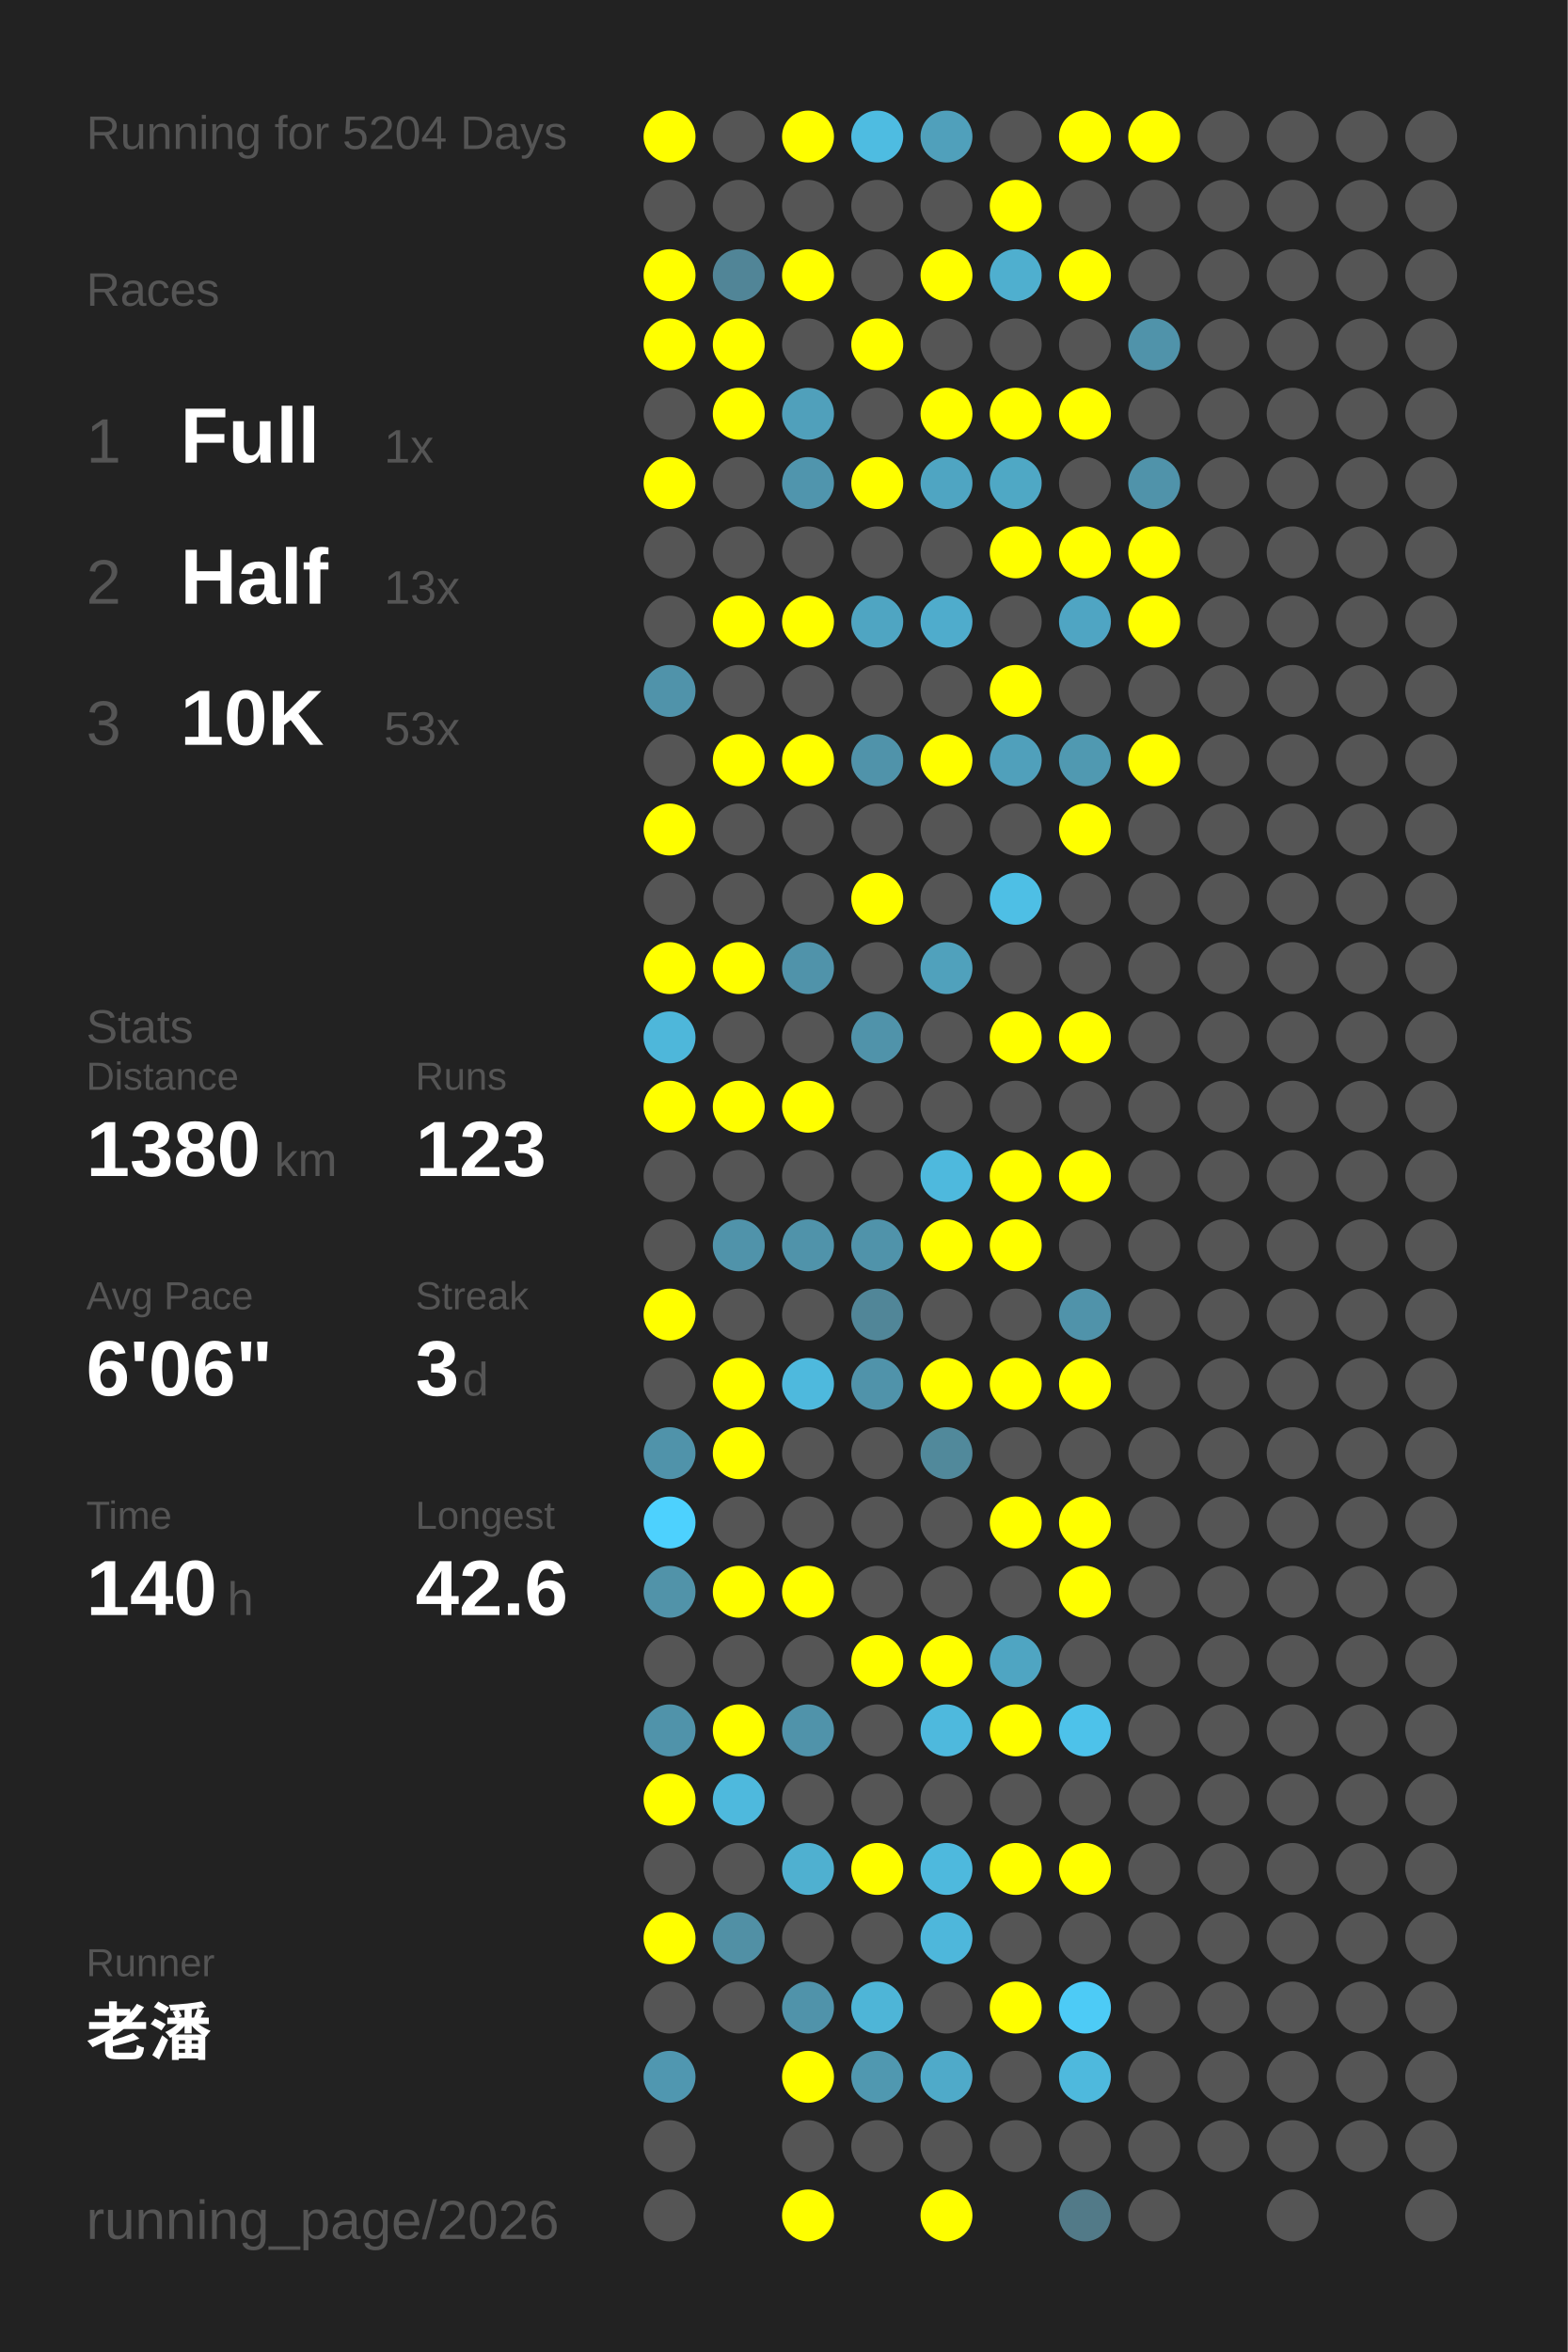
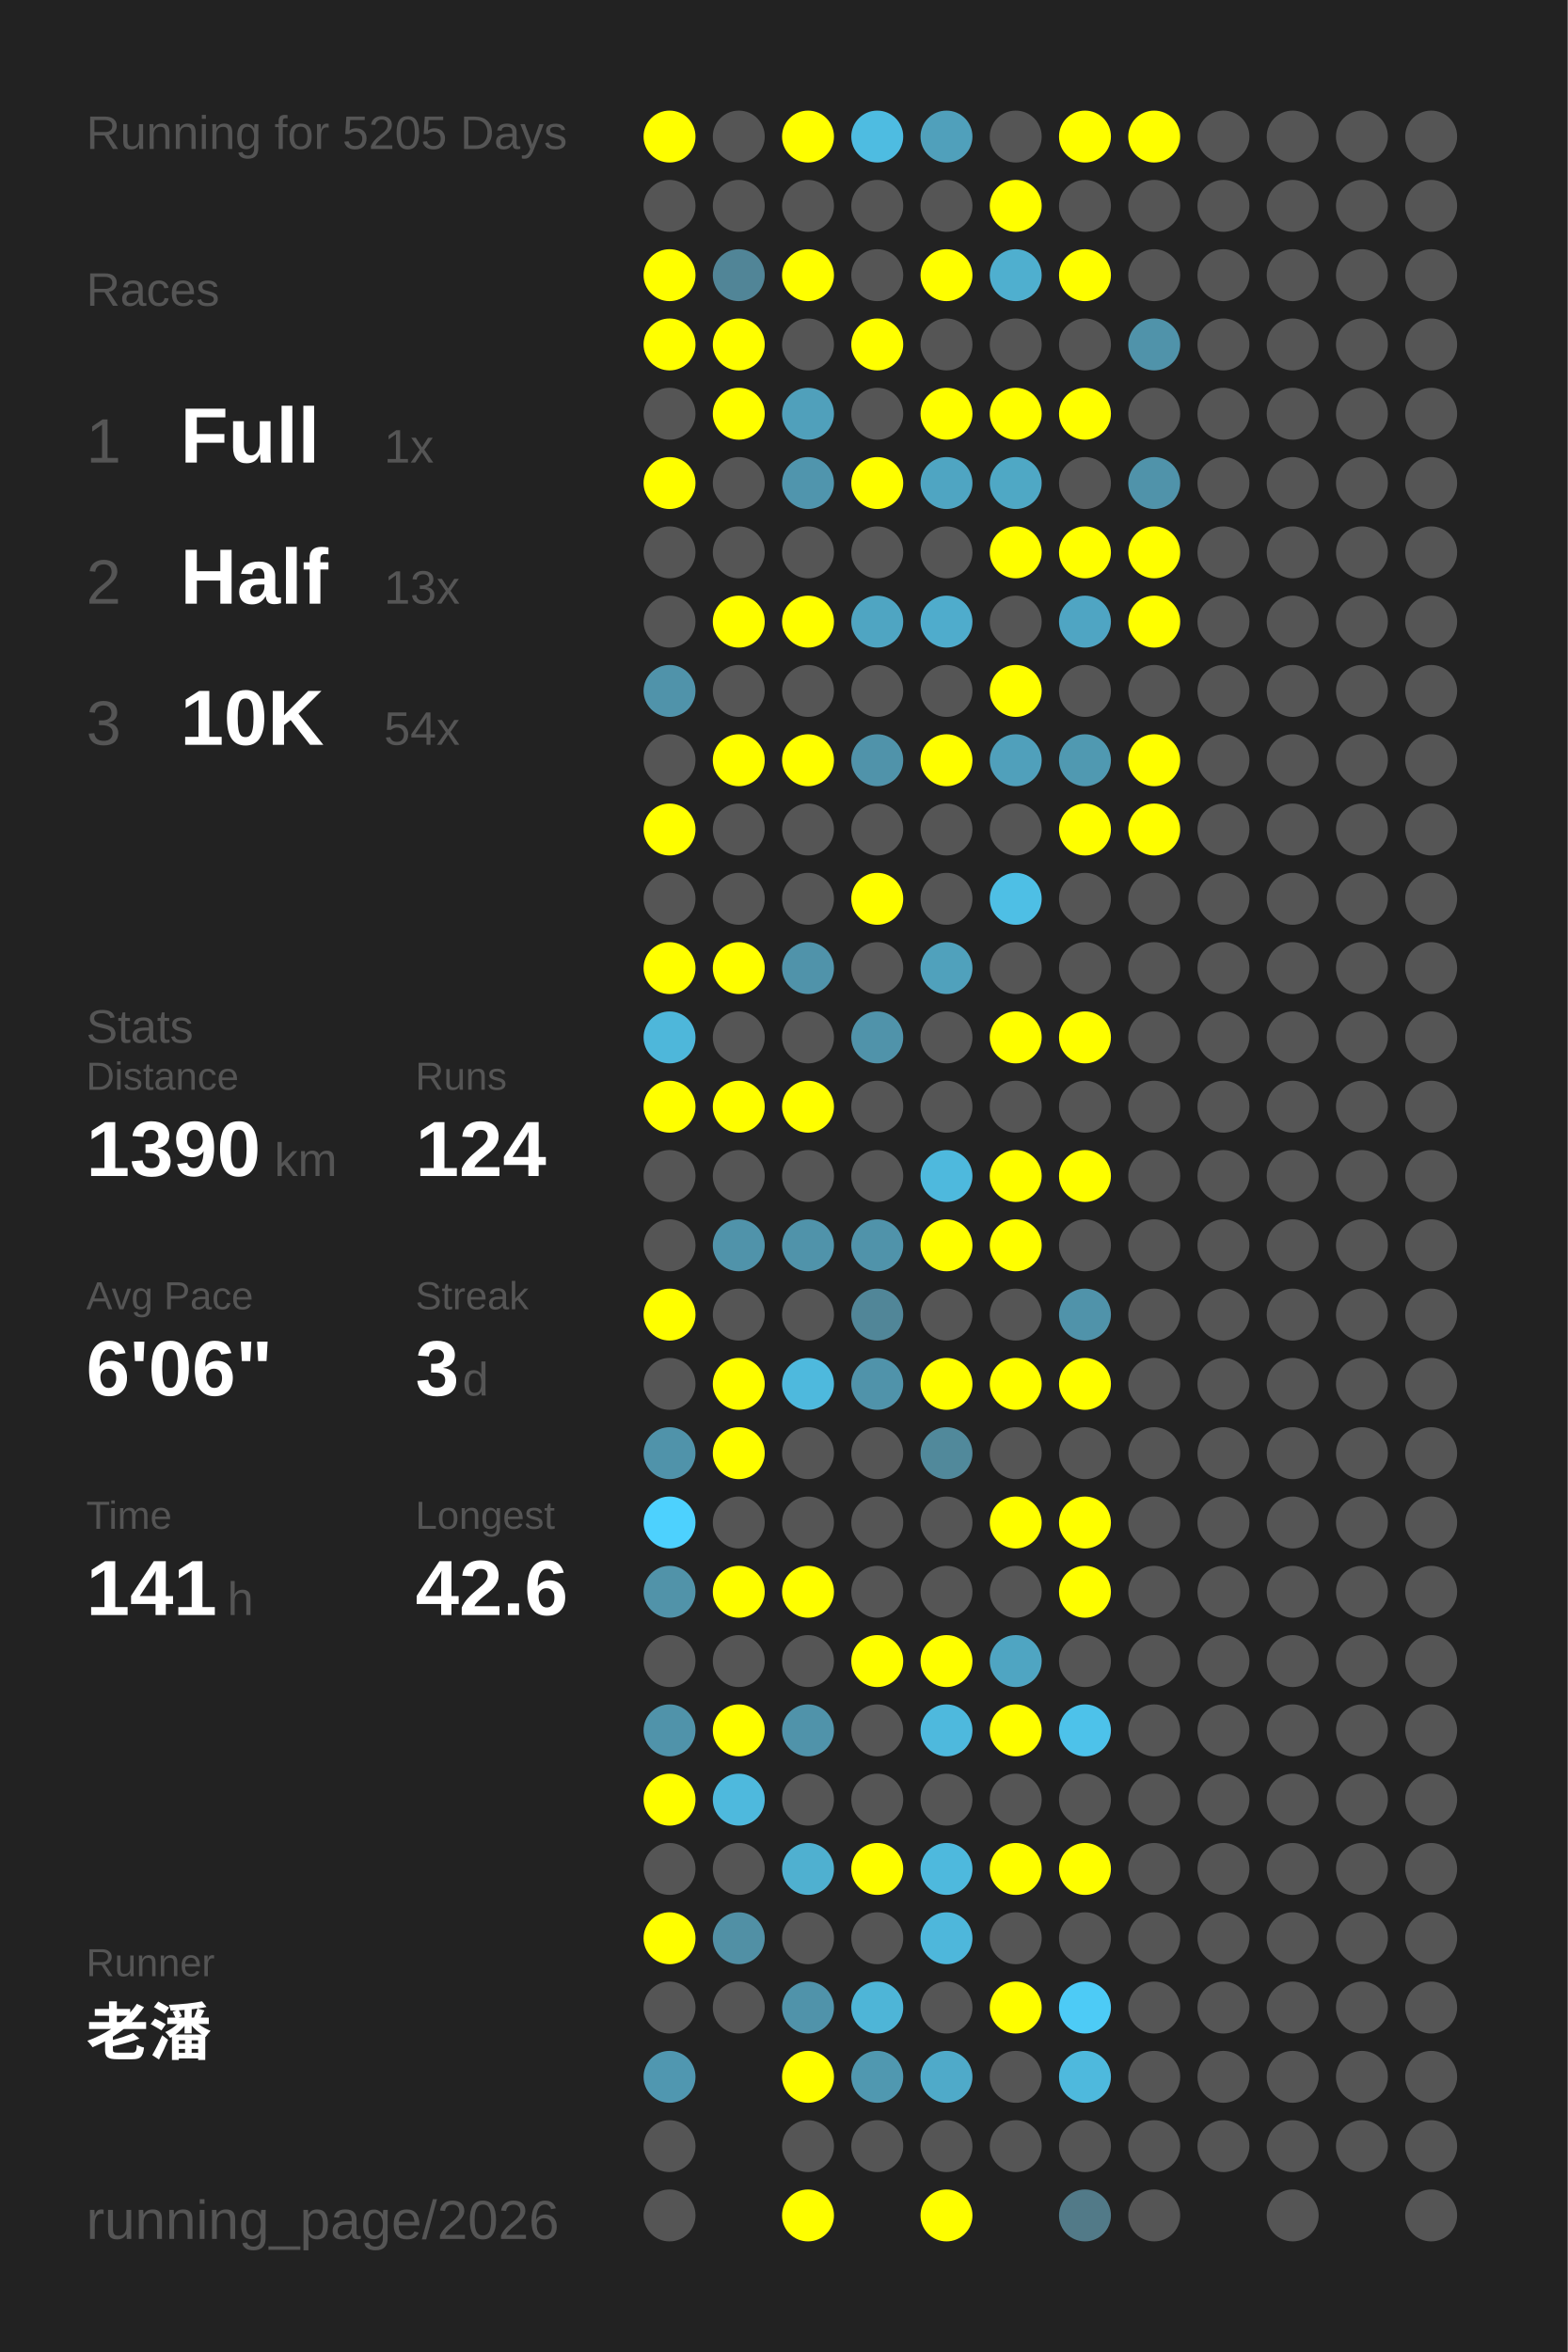
<svg xmlns="http://www.w3.org/2000/svg" baseProfile="full" height="300mm" version="1.1" viewBox="0,0,200,300" width="200mm">
  <defs />
  <rect fill="#222222" height="300" width="200" x="0" y="0" />
-   <text fill="#555555" style="font-size:6px; font-family:Arial;" x="11" y="19">Running for 5204 Days</text>
+   <text fill="#555555" style="font-size:6px; font-family:Arial;" x="11" y="19">Running for 5205 Days</text>
  <text fill="#555555" style="font-size:6px; font-family:Arial;" x="11" y="39">Races</text>
  <text fill="#555555" style="font-size:8px; font-family:Arial;" x="11" y="59">1</text>
  <text fill="#FFFFFF" style="font-size:10px; font-family:Arial; font-weight:bold;" x="23" y="59">Full</text>
  <text fill="#555555" style="font-size:6px; font-family:Arial;" x="49" y="59">1x</text>
  <text fill="#555555" style="font-size:8px; font-family:Arial;" x="11" y="77">2</text>
  <text fill="#FFFFFF" style="font-size:10px; font-family:Arial; font-weight:bold;" x="23" y="77">Half</text>
  <text fill="#555555" style="font-size:6px; font-family:Arial;" x="49" y="77">13x</text>
  <text fill="#555555" style="font-size:8px; font-family:Arial;" x="11" y="95">3</text>
  <text fill="#FFFFFF" style="font-size:10px; font-family:Arial; font-weight:bold;" x="23" y="95">10K</text>
-   <text fill="#555555" style="font-size:6px; font-family:Arial;" x="49" y="95">53x</text>
+   <text fill="#555555" style="font-size:6px; font-family:Arial;" x="49" y="95">54x</text>
  <text fill="#555555" style="font-size:6px; font-family:Arial;" x="11" y="133">Stats</text>
  <text fill="#555555" style="font-size:5px; font-family:Arial;" x="11" y="139">Distance</text>
-   <text fill="#FFFFFF" style="font-size:10px; font-family:Arial; font-weight:bold;" x="11" y="150">1380</text>
+   <text fill="#FFFFFF" style="font-size:10px; font-family:Arial; font-weight:bold;" x="11" y="150">1390</text>
  <text fill="#555555" style="font-size:6px; font-family:Arial;" x="35" y="150">km</text>
  <text fill="#555555" style="font-size:5px; font-family:Arial;" x="53" y="139">Runs</text>
-   <text fill="#FFFFFF" style="font-size:10px; font-family:Arial; font-weight:bold;" x="53" y="150">123</text>
+   <text fill="#FFFFFF" style="font-size:10px; font-family:Arial; font-weight:bold;" x="53" y="150">124</text>
  <text fill="#555555" style="font-size:5px; font-family:Arial;" x="11" y="167">Avg Pace</text>
  <text fill="#FFFFFF" style="font-size:10px; font-family:Arial; font-weight:bold;" x="11" y="178">6'06"</text>
  <text fill="#555555" style="font-size:5px; font-family:Arial;" x="53" y="167">Streak</text>
  <text fill="#FFFFFF" style="font-size:10px; font-family:Arial; font-weight:bold;" x="53" y="178">3</text>
  <text fill="#555555" style="font-size:6px; font-family:Arial;" x="59" y="178">d</text>
  <text fill="#555555" style="font-size:5px; font-family:Arial;" x="11" y="195">Time</text>
-   <text fill="#FFFFFF" style="font-size:10px; font-family:Arial; font-weight:bold;" x="11" y="206">140</text>
+   <text fill="#FFFFFF" style="font-size:10px; font-family:Arial; font-weight:bold;" x="11" y="206">141</text>
  <text fill="#555555" style="font-size:6px; font-family:Arial;" x="29" y="206">h</text>
  <text fill="#555555" style="font-size:5px; font-family:Arial;" x="53" y="195">Longest</text>
  <text fill="#FFFFFF" style="font-size:10px; font-family:Arial; font-weight:bold;" x="53" y="206">42.6</text>
  <text fill="#555555" style="font-size:5px; font-family:Arial;" x="11" y="252.065">Runner</text>
  <text fill="#FFFFFF" style="font-size:8px; font-family:Arial; font-weight:bold;" x="11" y="262.065">老潘</text>
  <text fill="#555555" style="font-size:7px; font-family:Arial;" x="11" y="285.581">running_page/2026</text>
  <circle cx="85.417" cy="17.419" fill="#FFFF00" r="3.312" />
  <circle cx="85.417" cy="26.258" fill="#555555" r="3.312" />
  <circle cx="85.417" cy="35.097" fill="#FFFF00" r="3.312" />
  <circle cx="85.417" cy="43.935" fill="#FFFF00" r="3.312" />
  <circle cx="85.417" cy="52.774" fill="#555555" r="3.312" />
  <circle cx="85.417" cy="61.613" fill="#FFFF00" r="3.312" />
  <circle cx="85.417" cy="70.452" fill="#555555" r="3.312" />
  <circle cx="85.417" cy="79.29" fill="#555555" r="3.312" />
  <circle cx="85.417" cy="88.129" fill="#5093aa" r="3.312" />
  <circle cx="85.417" cy="96.968" fill="#555555" r="3.312" />
  <circle cx="85.417" cy="105.806" fill="#FFFF00" r="3.312" />
  <circle cx="85.417" cy="114.645" fill="#555555" r="3.312" />
  <circle cx="85.417" cy="123.484" fill="#FFFF00" r="3.312" />
  <circle cx="85.417" cy="132.323" fill="#4eb7da" r="3.312" />
  <circle cx="85.417" cy="141.161" fill="#FFFF00" r="3.312" />
  <circle cx="85.417" cy="150" fill="#555555" r="3.312" />
  <circle cx="85.417" cy="158.839" fill="#555555" r="3.312" />
  <circle cx="85.417" cy="167.677" fill="#FFFF00" r="3.312" />
  <circle cx="85.417" cy="176.516" fill="#555555" r="3.312" />
  <circle cx="85.417" cy="185.355" fill="#5093aa" r="3.312" />
  <circle cx="85.417" cy="194.194" fill="#4dd1fe" r="3.312" />
  <circle cx="85.417" cy="203.032" fill="#5193a9" r="3.312" />
  <circle cx="85.417" cy="211.871" fill="#555555" r="3.312" />
  <circle cx="85.417" cy="220.71" fill="#5093aa" r="3.312" />
  <circle cx="85.417" cy="229.548" fill="#FFFF00" r="3.312" />
  <circle cx="85.417" cy="238.387" fill="#555555" r="3.312" />
  <circle cx="85.417" cy="247.226" fill="#FFFF00" r="3.312" />
  <circle cx="85.417" cy="256.065" fill="#555555" r="3.312" />
  <circle cx="85.417" cy="264.903" fill="#5097b0" r="3.312" />
  <circle cx="85.417" cy="273.742" fill="#555555" r="3.312" />
  <circle cx="85.417" cy="282.581" fill="#555555" r="3.312" />
  <circle cx="94.25" cy="17.419" fill="#555555" r="3.312" />
  <circle cx="94.25" cy="26.258" fill="#555555" r="3.312" />
  <circle cx="94.25" cy="35.097" fill="#518597" r="3.312" />
  <circle cx="94.25" cy="43.935" fill="#FFFF00" r="3.312" />
  <circle cx="94.25" cy="52.774" fill="#FFFF00" r="3.312" />
  <circle cx="94.25" cy="61.613" fill="#555555" r="3.312" />
  <circle cx="94.25" cy="70.452" fill="#555555" r="3.312" />
  <circle cx="94.25" cy="79.29" fill="#FFFF00" r="3.312" />
  <circle cx="94.25" cy="88.129" fill="#555555" r="3.312" />
  <circle cx="94.25" cy="96.968" fill="#FFFF00" r="3.312" />
  <circle cx="94.25" cy="105.806" fill="#555555" r="3.312" />
  <circle cx="94.25" cy="114.645" fill="#555555" r="3.312" />
  <circle cx="94.25" cy="123.484" fill="#FFFF00" r="3.312" />
  <circle cx="94.25" cy="132.323" fill="#555555" r="3.312" />
  <circle cx="94.25" cy="141.161" fill="#FFFF00" r="3.312" />
  <circle cx="94.25" cy="150" fill="#555555" r="3.312" />
  <circle cx="94.25" cy="158.839" fill="#5093aa" r="3.312" />
  <circle cx="94.25" cy="167.677" fill="#555555" r="3.312" />
  <circle cx="94.25" cy="176.516" fill="#FFFF00" r="3.312" />
  <circle cx="94.25" cy="185.355" fill="#FFFF00" r="3.312" />
  <circle cx="94.25" cy="194.194" fill="#555555" r="3.312" />
  <circle cx="94.25" cy="203.032" fill="#FFFF00" r="3.312" />
  <circle cx="94.25" cy="211.871" fill="#555555" r="3.312" />
  <circle cx="94.25" cy="220.71" fill="#FFFF00" r="3.312" />
  <circle cx="94.25" cy="229.548" fill="#4eb9dd" r="3.312" />
  <circle cx="94.25" cy="238.387" fill="#555555" r="3.312" />
  <circle cx="94.25" cy="247.226" fill="#5190a5" r="3.312" />
  <circle cx="94.25" cy="256.065" fill="#555555" r="3.312" />
  <circle cx="103.083" cy="17.419" fill="#FFFF00" r="3.312" />
  <circle cx="103.083" cy="26.258" fill="#555555" r="3.312" />
  <circle cx="103.083" cy="35.097" fill="#FFFF00" r="3.312" />
  <circle cx="103.083" cy="43.935" fill="#555555" r="3.312" />
  <circle cx="103.083" cy="52.774" fill="#50a0bb" r="3.312" />
  <circle cx="103.083" cy="61.613" fill="#5095ad" r="3.312" />
  <circle cx="103.083" cy="70.452" fill="#555555" r="3.312" />
  <circle cx="103.083" cy="79.29" fill="#FFFF00" r="3.312" />
  <circle cx="103.083" cy="88.129" fill="#555555" r="3.312" />
  <circle cx="103.083" cy="96.968" fill="#FFFF00" r="3.312" />
  <circle cx="103.083" cy="105.806" fill="#555555" r="3.312" />
  <circle cx="103.083" cy="114.645" fill="#555555" r="3.312" />
  <circle cx="103.083" cy="123.484" fill="#5093aa" r="3.312" />
  <circle cx="103.083" cy="132.323" fill="#555555" r="3.312" />
  <circle cx="103.083" cy="141.161" fill="#FFFF00" r="3.312" />
  <circle cx="103.083" cy="150" fill="#555555" r="3.312" />
  <circle cx="103.083" cy="158.839" fill="#5093aa" r="3.312" />
  <circle cx="103.083" cy="167.677" fill="#555555" r="3.312" />
  <circle cx="103.083" cy="176.516" fill="#4eb9dd" r="3.312" />
  <circle cx="103.083" cy="185.355" fill="#555555" r="3.312" />
  <circle cx="103.083" cy="194.194" fill="#555555" r="3.312" />
  <circle cx="103.083" cy="203.032" fill="#FFFF00" r="3.312" />
  <circle cx="103.083" cy="211.871" fill="#555555" r="3.312" />
  <circle cx="103.083" cy="220.71" fill="#5093aa" r="3.312" />
  <circle cx="103.083" cy="229.548" fill="#555555" r="3.312" />
  <circle cx="103.083" cy="238.387" fill="#4fb0d0" r="3.312" />
  <circle cx="103.083" cy="247.226" fill="#555555" r="3.312" />
  <circle cx="103.083" cy="256.065" fill="#5093aa" r="3.312" />
  <circle cx="103.083" cy="264.903" fill="#FFFF00" r="3.312" />
  <circle cx="103.083" cy="273.742" fill="#555555" r="3.312" />
  <circle cx="103.083" cy="282.581" fill="#FFFF00" r="3.312" />
  <circle cx="111.917" cy="17.419" fill="#4ebce1" r="3.312" />
  <circle cx="111.917" cy="26.258" fill="#555555" r="3.312" />
  <circle cx="111.917" cy="35.097" fill="#555555" r="3.312" />
  <circle cx="111.917" cy="43.935" fill="#FFFF00" r="3.312" />
  <circle cx="111.917" cy="52.774" fill="#555555" r="3.312" />
  <circle cx="111.917" cy="61.613" fill="#FFFF00" r="3.312" />
  <circle cx="111.917" cy="70.452" fill="#555555" r="3.312" />
  <circle cx="111.917" cy="79.29" fill="#4fa5c2" r="3.312" />
  <circle cx="111.917" cy="88.129" fill="#555555" r="3.312" />
  <circle cx="111.917" cy="96.968" fill="#5093aa" r="3.312" />
  <circle cx="111.917" cy="105.806" fill="#555555" r="3.312" />
  <circle cx="111.917" cy="114.645" fill="#FFFF00" r="3.312" />
  <circle cx="111.917" cy="123.484" fill="#555555" r="3.312" />
  <circle cx="111.917" cy="132.323" fill="#5093aa" r="3.312" />
  <circle cx="111.917" cy="141.161" fill="#555555" r="3.312" />
  <circle cx="111.917" cy="150" fill="#555555" r="3.312" />
  <circle cx="111.917" cy="158.839" fill="#5093aa" r="3.312" />
  <circle cx="111.917" cy="167.677" fill="#518698" r="3.312" />
  <circle cx="111.917" cy="176.516" fill="#5093aa" r="3.312" />
  <circle cx="111.917" cy="185.355" fill="#555555" r="3.312" />
  <circle cx="111.917" cy="194.194" fill="#555555" r="3.312" />
  <circle cx="111.917" cy="203.032" fill="#555555" r="3.312" />
  <circle cx="111.917" cy="211.871" fill="#FFFF00" r="3.312" />
  <circle cx="111.917" cy="220.71" fill="#555555" r="3.312" />
  <circle cx="111.917" cy="229.548" fill="#555555" r="3.312" />
  <circle cx="111.917" cy="238.387" fill="#FFFF00" r="3.312" />
  <circle cx="111.917" cy="247.226" fill="#555555" r="3.312" />
  <circle cx="111.917" cy="256.065" fill="#4eb5d7" r="3.312" />
  <circle cx="111.917" cy="264.903" fill="#5098b0" r="3.312" />
  <circle cx="111.917" cy="273.742" fill="#555555" r="3.312" />
  <circle cx="120.75" cy="17.419" fill="#50a0bb" r="3.312" />
  <circle cx="120.75" cy="26.258" fill="#555555" r="3.312" />
  <circle cx="120.75" cy="35.097" fill="#FFFF00" r="3.312" />
  <circle cx="120.75" cy="43.935" fill="#555555" r="3.312" />
  <circle cx="120.75" cy="52.774" fill="#FFFF00" r="3.312" />
  <circle cx="120.75" cy="61.613" fill="#4fa5c2" r="3.312" />
  <circle cx="120.75" cy="70.452" fill="#555555" r="3.312" />
  <circle cx="120.75" cy="79.29" fill="#4faccc" r="3.312" />
  <circle cx="120.75" cy="88.129" fill="#555555" r="3.312" />
  <circle cx="120.75" cy="96.968" fill="#FFFF00" r="3.312" />
  <circle cx="120.75" cy="105.806" fill="#555555" r="3.312" />
  <circle cx="120.75" cy="114.645" fill="#555555" r="3.312" />
  <circle cx="120.75" cy="123.484" fill="#50a1bc" r="3.312" />
  <circle cx="120.75" cy="132.323" fill="#555555" r="3.312" />
  <circle cx="120.75" cy="141.161" fill="#555555" r="3.312" />
  <circle cx="120.75" cy="150" fill="#4eb9dd" r="3.312" />
  <circle cx="120.75" cy="158.839" fill="#FFFF00" r="3.312" />
  <circle cx="120.75" cy="167.677" fill="#555555" r="3.312" />
  <circle cx="120.75" cy="176.516" fill="#FFFF00" r="3.312" />
  <circle cx="120.75" cy="185.355" fill="#51899b" r="3.312" />
  <circle cx="120.75" cy="194.194" fill="#555555" r="3.312" />
  <circle cx="120.75" cy="203.032" fill="#555555" r="3.312" />
  <circle cx="120.75" cy="211.871" fill="#FFFF00" r="3.312" />
  <circle cx="120.75" cy="220.71" fill="#4eb9dd" r="3.312" />
  <circle cx="120.75" cy="229.548" fill="#555555" r="3.312" />
  <circle cx="120.75" cy="238.387" fill="#4eb9dd" r="3.312" />
  <circle cx="120.75" cy="247.226" fill="#4eb7db" r="3.312" />
  <circle cx="120.75" cy="256.065" fill="#555555" r="3.312" />
  <circle cx="120.75" cy="264.903" fill="#4faac9" r="3.312" />
  <circle cx="120.75" cy="273.742" fill="#555555" r="3.312" />
  <circle cx="120.75" cy="282.581" fill="#FFFF00" r="3.312" />
  <circle cx="129.583" cy="17.419" fill="#555555" r="3.312" />
  <circle cx="129.583" cy="26.258" fill="#FFFF00" r="3.312" />
  <circle cx="129.583" cy="35.097" fill="#4fafcf" r="3.312" />
  <circle cx="129.583" cy="43.935" fill="#555555" r="3.312" />
  <circle cx="129.583" cy="52.774" fill="#FFFF00" r="3.312" />
  <circle cx="129.583" cy="61.613" fill="#4fa8c5" r="3.312" />
  <circle cx="129.583" cy="70.452" fill="#FFFF00" r="3.312" />
  <circle cx="129.583" cy="79.29" fill="#555555" r="3.312" />
  <circle cx="129.583" cy="88.129" fill="#FFFF00" r="3.312" />
  <circle cx="129.583" cy="96.968" fill="#50a0bb" r="3.312" />
  <circle cx="129.583" cy="105.806" fill="#555555" r="3.312" />
  <circle cx="129.583" cy="114.645" fill="#4ebfe5" r="3.312" />
  <circle cx="129.583" cy="123.484" fill="#555555" r="3.312" />
  <circle cx="129.583" cy="132.323" fill="#FFFF00" r="3.312" />
  <circle cx="129.583" cy="141.161" fill="#555555" r="3.312" />
  <circle cx="129.583" cy="150" fill="#FFFF00" r="3.312" />
  <circle cx="129.583" cy="158.839" fill="#FFFF00" r="3.312" />
  <circle cx="129.583" cy="167.677" fill="#555555" r="3.312" />
  <circle cx="129.583" cy="176.516" fill="#FFFF00" r="3.312" />
  <circle cx="129.583" cy="185.355" fill="#555555" r="3.312" />
  <circle cx="129.583" cy="194.194" fill="#FFFF00" r="3.312" />
  <circle cx="129.583" cy="203.032" fill="#555555" r="3.312" />
  <circle cx="129.583" cy="211.871" fill="#4fa5c2" r="3.312" />
  <circle cx="129.583" cy="220.71" fill="#FFFF00" r="3.312" />
  <circle cx="129.583" cy="229.548" fill="#555555" r="3.312" />
  <circle cx="129.583" cy="238.387" fill="#FFFF00" r="3.312" />
  <circle cx="129.583" cy="247.226" fill="#555555" r="3.312" />
  <circle cx="129.583" cy="256.065" fill="#FFFF00" r="3.312" />
  <circle cx="129.583" cy="264.903" fill="#555555" r="3.312" />
  <circle cx="129.583" cy="273.742" fill="#555555" r="3.312" />
  <circle cx="138.417" cy="17.419" fill="#FFFF00" r="3.312" />
  <circle cx="138.417" cy="26.258" fill="#555555" r="3.312" />
  <circle cx="138.417" cy="35.097" fill="#FFFF00" r="3.312" />
  <circle cx="138.417" cy="43.935" fill="#555555" r="3.312" />
  <circle cx="138.417" cy="52.774" fill="#FFFF00" r="3.312" />
  <circle cx="138.417" cy="61.613" fill="#555555" r="3.312" />
  <circle cx="138.417" cy="70.452" fill="#FFFF00" r="3.312" />
  <circle cx="138.417" cy="79.29" fill="#4fa5c3" r="3.312" />
  <circle cx="138.417" cy="88.129" fill="#555555" r="3.312" />
  <circle cx="138.417" cy="96.968" fill="#5099b1" r="3.312" />
  <circle cx="138.417" cy="105.806" fill="#FFFF00" r="3.312" />
  <circle cx="138.417" cy="114.645" fill="#555555" r="3.312" />
  <circle cx="138.417" cy="123.484" fill="#555555" r="3.312" />
  <circle cx="138.417" cy="132.323" fill="#FFFF00" r="3.312" />
  <circle cx="138.417" cy="141.161" fill="#555555" r="3.312" />
  <circle cx="138.417" cy="150" fill="#FFFF00" r="3.312" />
  <circle cx="138.417" cy="158.839" fill="#555555" r="3.312" />
  <circle cx="138.417" cy="167.677" fill="#5093aa" r="3.312" />
  <circle cx="138.417" cy="176.516" fill="#FFFF00" r="3.312" />
  <circle cx="138.417" cy="185.355" fill="#555555" r="3.312" />
  <circle cx="138.417" cy="194.194" fill="#FFFF00" r="3.312" />
  <circle cx="138.417" cy="203.032" fill="#FFFF00" r="3.312" />
  <circle cx="138.417" cy="211.871" fill="#555555" r="3.312" />
  <circle cx="138.417" cy="220.71" fill="#4dc2ea" r="3.312" />
  <circle cx="138.417" cy="229.548" fill="#555555" r="3.312" />
  <circle cx="138.417" cy="238.387" fill="#FFFF00" r="3.312" />
  <circle cx="138.417" cy="247.226" fill="#555555" r="3.312" />
  <circle cx="138.417" cy="256.065" fill="#4dcbf6" r="3.312" />
  <circle cx="138.417" cy="264.903" fill="#4eb9dd" r="3.312" />
  <circle cx="138.417" cy="273.742" fill="#555555" r="3.312" />
  <circle cx="138.417" cy="282.581" fill="#527a88" r="3.312" />
  <circle cx="147.25" cy="17.419" fill="#FFFF00" r="3.312" />
  <circle cx="147.25" cy="26.258" fill="#555555" r="3.312" />
  <circle cx="147.25" cy="35.097" fill="#555555" r="3.312" />
  <circle cx="147.25" cy="43.935" fill="#5093aa" r="3.312" />
  <circle cx="147.25" cy="52.774" fill="#555555" r="3.312" />
  <circle cx="147.25" cy="61.613" fill="#5093aa" r="3.312" />
  <circle cx="147.25" cy="70.452" fill="#FFFF00" r="3.312" />
  <circle cx="147.25" cy="79.29" fill="#FFFF00" r="3.312" />
  <circle cx="147.25" cy="88.129" fill="#555555" r="3.312" />
  <circle cx="147.25" cy="96.968" fill="#FFFF00" r="3.312" />
-   <circle cx="147.25" cy="105.806" fill="#555555" r="3.312" />
+   <circle cx="147.25" cy="105.806" fill="#FFFF00" r="3.312" />
  <circle cx="147.25" cy="114.645" fill="#555555" r="3.312" />
  <circle cx="147.25" cy="123.484" fill="#555555" r="3.312" />
  <circle cx="147.25" cy="132.323" fill="#555555" r="3.312" />
  <circle cx="147.25" cy="141.161" fill="#555555" r="3.312" />
  <circle cx="147.25" cy="150" fill="#555555" r="3.312" />
  <circle cx="147.25" cy="158.839" fill="#555555" r="3.312" />
  <circle cx="147.25" cy="167.677" fill="#555555" r="3.312" />
  <circle cx="147.25" cy="176.516" fill="#555555" r="3.312" />
  <circle cx="147.25" cy="185.355" fill="#555555" r="3.312" />
  <circle cx="147.25" cy="194.194" fill="#555555" r="3.312" />
  <circle cx="147.25" cy="203.032" fill="#555555" r="3.312" />
  <circle cx="147.25" cy="211.871" fill="#555555" r="3.312" />
  <circle cx="147.25" cy="220.71" fill="#555555" r="3.312" />
  <circle cx="147.25" cy="229.548" fill="#555555" r="3.312" />
  <circle cx="147.25" cy="238.387" fill="#555555" r="3.312" />
  <circle cx="147.25" cy="247.226" fill="#555555" r="3.312" />
  <circle cx="147.25" cy="256.065" fill="#555555" r="3.312" />
  <circle cx="147.25" cy="264.903" fill="#555555" r="3.312" />
  <circle cx="147.25" cy="273.742" fill="#555555" r="3.312" />
  <circle cx="147.25" cy="282.581" fill="#555555" r="3.312" />
  <circle cx="156.083" cy="17.419" fill="#555555" r="3.312" />
  <circle cx="156.083" cy="26.258" fill="#555555" r="3.312" />
  <circle cx="156.083" cy="35.097" fill="#555555" r="3.312" />
  <circle cx="156.083" cy="43.935" fill="#555555" r="3.312" />
  <circle cx="156.083" cy="52.774" fill="#555555" r="3.312" />
  <circle cx="156.083" cy="61.613" fill="#555555" r="3.312" />
  <circle cx="156.083" cy="70.452" fill="#555555" r="3.312" />
  <circle cx="156.083" cy="79.29" fill="#555555" r="3.312" />
  <circle cx="156.083" cy="88.129" fill="#555555" r="3.312" />
  <circle cx="156.083" cy="96.968" fill="#555555" r="3.312" />
  <circle cx="156.083" cy="105.806" fill="#555555" r="3.312" />
  <circle cx="156.083" cy="114.645" fill="#555555" r="3.312" />
  <circle cx="156.083" cy="123.484" fill="#555555" r="3.312" />
  <circle cx="156.083" cy="132.323" fill="#555555" r="3.312" />
  <circle cx="156.083" cy="141.161" fill="#555555" r="3.312" />
  <circle cx="156.083" cy="150" fill="#555555" r="3.312" />
  <circle cx="156.083" cy="158.839" fill="#555555" r="3.312" />
  <circle cx="156.083" cy="167.677" fill="#555555" r="3.312" />
  <circle cx="156.083" cy="176.516" fill="#555555" r="3.312" />
  <circle cx="156.083" cy="185.355" fill="#555555" r="3.312" />
  <circle cx="156.083" cy="194.194" fill="#555555" r="3.312" />
  <circle cx="156.083" cy="203.032" fill="#555555" r="3.312" />
  <circle cx="156.083" cy="211.871" fill="#555555" r="3.312" />
  <circle cx="156.083" cy="220.71" fill="#555555" r="3.312" />
  <circle cx="156.083" cy="229.548" fill="#555555" r="3.312" />
  <circle cx="156.083" cy="238.387" fill="#555555" r="3.312" />
  <circle cx="156.083" cy="247.226" fill="#555555" r="3.312" />
  <circle cx="156.083" cy="256.065" fill="#555555" r="3.312" />
  <circle cx="156.083" cy="264.903" fill="#555555" r="3.312" />
  <circle cx="156.083" cy="273.742" fill="#555555" r="3.312" />
  <circle cx="164.917" cy="17.419" fill="#555555" r="3.312" />
  <circle cx="164.917" cy="26.258" fill="#555555" r="3.312" />
  <circle cx="164.917" cy="35.097" fill="#555555" r="3.312" />
  <circle cx="164.917" cy="43.935" fill="#555555" r="3.312" />
  <circle cx="164.917" cy="52.774" fill="#555555" r="3.312" />
  <circle cx="164.917" cy="61.613" fill="#555555" r="3.312" />
  <circle cx="164.917" cy="70.452" fill="#555555" r="3.312" />
  <circle cx="164.917" cy="79.29" fill="#555555" r="3.312" />
  <circle cx="164.917" cy="88.129" fill="#555555" r="3.312" />
  <circle cx="164.917" cy="96.968" fill="#555555" r="3.312" />
  <circle cx="164.917" cy="105.806" fill="#555555" r="3.312" />
  <circle cx="164.917" cy="114.645" fill="#555555" r="3.312" />
  <circle cx="164.917" cy="123.484" fill="#555555" r="3.312" />
  <circle cx="164.917" cy="132.323" fill="#555555" r="3.312" />
  <circle cx="164.917" cy="141.161" fill="#555555" r="3.312" />
  <circle cx="164.917" cy="150" fill="#555555" r="3.312" />
  <circle cx="164.917" cy="158.839" fill="#555555" r="3.312" />
  <circle cx="164.917" cy="167.677" fill="#555555" r="3.312" />
  <circle cx="164.917" cy="176.516" fill="#555555" r="3.312" />
  <circle cx="164.917" cy="185.355" fill="#555555" r="3.312" />
  <circle cx="164.917" cy="194.194" fill="#555555" r="3.312" />
  <circle cx="164.917" cy="203.032" fill="#555555" r="3.312" />
  <circle cx="164.917" cy="211.871" fill="#555555" r="3.312" />
  <circle cx="164.917" cy="220.71" fill="#555555" r="3.312" />
  <circle cx="164.917" cy="229.548" fill="#555555" r="3.312" />
  <circle cx="164.917" cy="238.387" fill="#555555" r="3.312" />
  <circle cx="164.917" cy="247.226" fill="#555555" r="3.312" />
  <circle cx="164.917" cy="256.065" fill="#555555" r="3.312" />
  <circle cx="164.917" cy="264.903" fill="#555555" r="3.312" />
  <circle cx="164.917" cy="273.742" fill="#555555" r="3.312" />
  <circle cx="164.917" cy="282.581" fill="#555555" r="3.312" />
  <circle cx="173.75" cy="17.419" fill="#555555" r="3.312" />
  <circle cx="173.75" cy="26.258" fill="#555555" r="3.312" />
  <circle cx="173.75" cy="35.097" fill="#555555" r="3.312" />
  <circle cx="173.75" cy="43.935" fill="#555555" r="3.312" />
  <circle cx="173.75" cy="52.774" fill="#555555" r="3.312" />
  <circle cx="173.75" cy="61.613" fill="#555555" r="3.312" />
  <circle cx="173.75" cy="70.452" fill="#555555" r="3.312" />
  <circle cx="173.75" cy="79.29" fill="#555555" r="3.312" />
  <circle cx="173.75" cy="88.129" fill="#555555" r="3.312" />
  <circle cx="173.75" cy="96.968" fill="#555555" r="3.312" />
  <circle cx="173.75" cy="105.806" fill="#555555" r="3.312" />
  <circle cx="173.75" cy="114.645" fill="#555555" r="3.312" />
  <circle cx="173.75" cy="123.484" fill="#555555" r="3.312" />
  <circle cx="173.75" cy="132.323" fill="#555555" r="3.312" />
  <circle cx="173.75" cy="141.161" fill="#555555" r="3.312" />
  <circle cx="173.75" cy="150" fill="#555555" r="3.312" />
  <circle cx="173.75" cy="158.839" fill="#555555" r="3.312" />
  <circle cx="173.75" cy="167.677" fill="#555555" r="3.312" />
  <circle cx="173.75" cy="176.516" fill="#555555" r="3.312" />
  <circle cx="173.75" cy="185.355" fill="#555555" r="3.312" />
  <circle cx="173.75" cy="194.194" fill="#555555" r="3.312" />
  <circle cx="173.75" cy="203.032" fill="#555555" r="3.312" />
  <circle cx="173.75" cy="211.871" fill="#555555" r="3.312" />
  <circle cx="173.75" cy="220.71" fill="#555555" r="3.312" />
  <circle cx="173.75" cy="229.548" fill="#555555" r="3.312" />
  <circle cx="173.75" cy="238.387" fill="#555555" r="3.312" />
  <circle cx="173.75" cy="247.226" fill="#555555" r="3.312" />
  <circle cx="173.75" cy="256.065" fill="#555555" r="3.312" />
  <circle cx="173.75" cy="264.903" fill="#555555" r="3.312" />
  <circle cx="173.75" cy="273.742" fill="#555555" r="3.312" />
  <circle cx="182.583" cy="17.419" fill="#555555" r="3.312" />
  <circle cx="182.583" cy="26.258" fill="#555555" r="3.312" />
  <circle cx="182.583" cy="35.097" fill="#555555" r="3.312" />
  <circle cx="182.583" cy="43.935" fill="#555555" r="3.312" />
  <circle cx="182.583" cy="52.774" fill="#555555" r="3.312" />
  <circle cx="182.583" cy="61.613" fill="#555555" r="3.312" />
  <circle cx="182.583" cy="70.452" fill="#555555" r="3.312" />
  <circle cx="182.583" cy="79.29" fill="#555555" r="3.312" />
  <circle cx="182.583" cy="88.129" fill="#555555" r="3.312" />
  <circle cx="182.583" cy="96.968" fill="#555555" r="3.312" />
  <circle cx="182.583" cy="105.806" fill="#555555" r="3.312" />
  <circle cx="182.583" cy="114.645" fill="#555555" r="3.312" />
  <circle cx="182.583" cy="123.484" fill="#555555" r="3.312" />
  <circle cx="182.583" cy="132.323" fill="#555555" r="3.312" />
  <circle cx="182.583" cy="141.161" fill="#555555" r="3.312" />
  <circle cx="182.583" cy="150" fill="#555555" r="3.312" />
  <circle cx="182.583" cy="158.839" fill="#555555" r="3.312" />
  <circle cx="182.583" cy="167.677" fill="#555555" r="3.312" />
  <circle cx="182.583" cy="176.516" fill="#555555" r="3.312" />
  <circle cx="182.583" cy="185.355" fill="#555555" r="3.312" />
  <circle cx="182.583" cy="194.194" fill="#555555" r="3.312" />
  <circle cx="182.583" cy="203.032" fill="#555555" r="3.312" />
  <circle cx="182.583" cy="211.871" fill="#555555" r="3.312" />
  <circle cx="182.583" cy="220.71" fill="#555555" r="3.312" />
  <circle cx="182.583" cy="229.548" fill="#555555" r="3.312" />
  <circle cx="182.583" cy="238.387" fill="#555555" r="3.312" />
  <circle cx="182.583" cy="247.226" fill="#555555" r="3.312" />
  <circle cx="182.583" cy="256.065" fill="#555555" r="3.312" />
  <circle cx="182.583" cy="264.903" fill="#555555" r="3.312" />
  <circle cx="182.583" cy="273.742" fill="#555555" r="3.312" />
  <circle cx="182.583" cy="282.581" fill="#555555" r="3.312" />
</svg>
